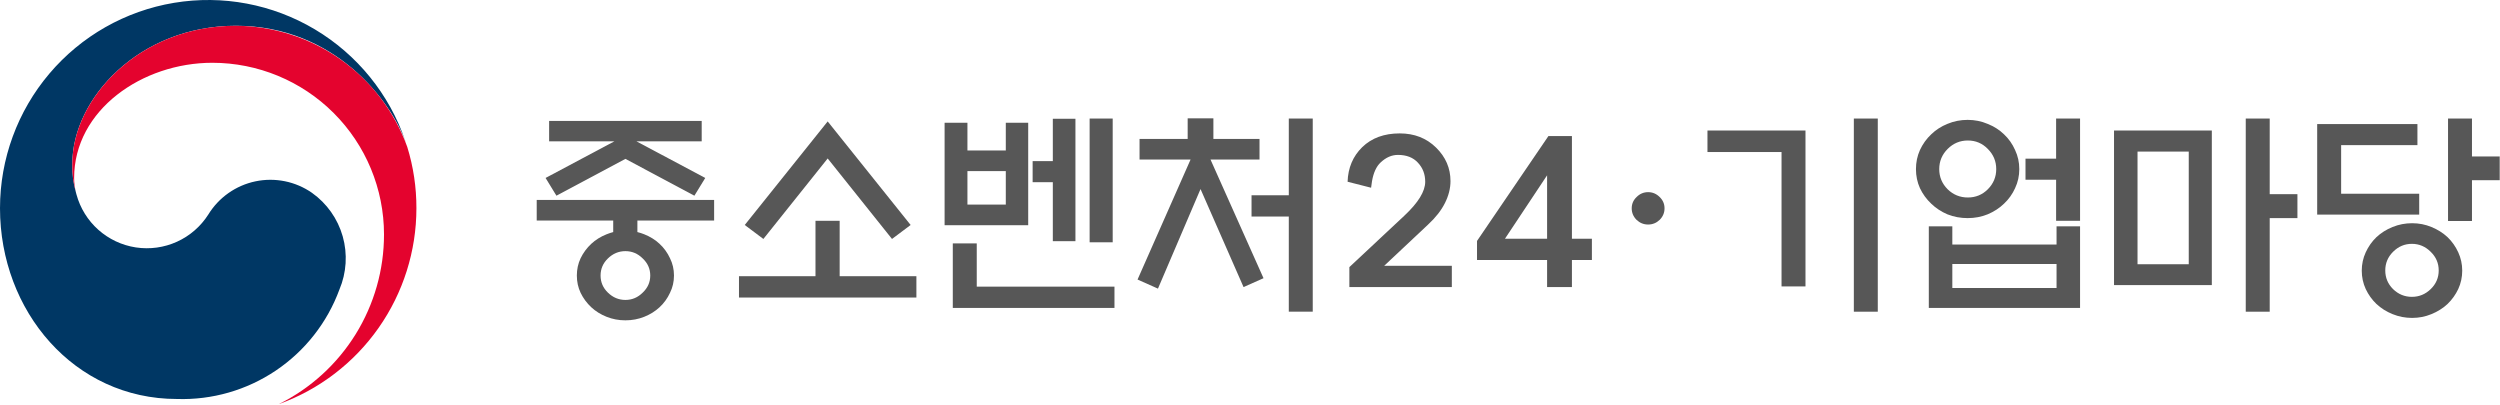
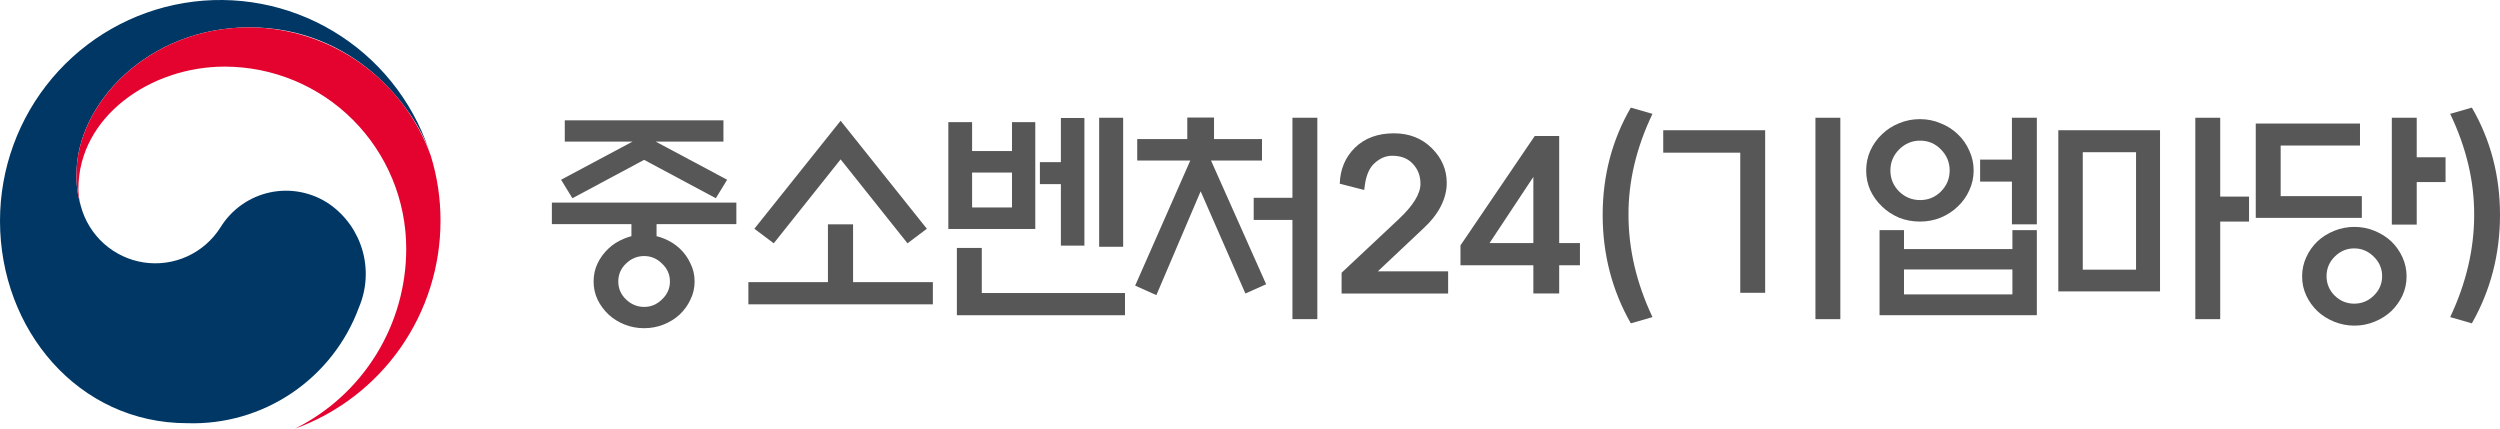
- <svg xmlns="http://www.w3.org/2000/svg" width="297" height="48" viewBox="0 0 297 48" fill="none">
-   <path d="M37.059 22.906C36.092 22.234 34.997 21.766 33.843 21.532C32.688 21.298 31.498 21.302 30.345 21.544C29.192 21.786 28.101 22.261 27.138 22.939C26.175 23.618 25.36 24.486 24.745 25.49C23.842 26.904 22.549 28.026 21.022 28.719C19.494 29.412 17.799 29.646 16.14 29.394C14.482 29.142 12.933 28.413 11.681 27.298C10.428 26.182 9.527 24.727 9.086 23.109C9.079 23.075 9.07 23.05 9.061 23.017C9.053 22.98 9.044 22.944 9.032 22.908C8.705 21.791 8.555 20.629 8.588 19.465C8.588 11.702 16.552 3.061 28.026 3.061C39.772 3.061 46.495 12.005 48.226 16.974C48.197 16.886 48.17 16.799 48.14 16.71C46.239 11.171 42.436 6.487 37.406 3.489C32.377 0.491 26.447 -0.626 20.671 0.337C14.896 1.3 9.649 4.28 5.864 8.748C2.079 13.215 0.001 18.88 0 24.736C0 36.947 8.808 47.4 21.024 47.4C25.197 47.536 29.308 46.354 32.771 44.021C36.235 41.689 38.876 38.325 40.319 34.406C41.167 32.405 41.307 30.174 40.715 28.082C40.122 25.991 38.832 24.164 37.059 22.906Z" fill="#003764" />
-   <path d="M48.383 17.457C46.868 13.265 44.104 9.638 40.465 7.064C36.826 4.49 32.485 3.093 28.028 3.061C16.555 3.061 8.591 11.704 8.591 19.466C8.558 20.629 8.707 21.791 9.034 22.909C8.887 22.332 8.81 21.739 8.807 21.143C8.807 13.06 16.905 7.458 25.223 7.458C30.632 7.458 35.82 9.606 39.645 13.431C43.47 17.256 45.62 22.443 45.62 27.853C45.623 32.038 44.457 36.14 42.255 39.699C40.052 43.257 36.901 46.13 33.154 47.995V48C37.934 46.268 42.065 43.106 44.984 38.943C47.903 34.781 49.47 29.82 49.47 24.736C49.477 22.268 49.111 19.814 48.383 17.457Z" fill="#E4032E" />
-   <path d="M287.401 23.014V25.491H275.281V14.741H287.19V17.244H278.127V23.014H287.401ZM293.671 26.255H290.826V14.083H293.671V18.588H296.964V21.407H293.671V26.255ZM292.512 32.156C292.512 32.929 292.354 33.658 292.038 34.343C291.721 35.01 291.3 35.599 290.773 36.108C290.228 36.618 289.587 37.022 288.85 37.32C288.129 37.619 287.365 37.768 286.557 37.768C285.75 37.768 284.977 37.619 284.239 37.32C283.501 37.022 282.86 36.618 282.316 36.108C281.789 35.599 281.367 35.01 281.051 34.343C280.735 33.658 280.577 32.929 280.577 32.156C280.577 31.383 280.735 30.654 281.051 29.97C281.367 29.285 281.789 28.687 282.316 28.178C282.86 27.669 283.501 27.265 284.239 26.966C284.977 26.667 285.75 26.518 286.557 26.518C287.365 26.518 288.129 26.667 288.85 26.966C289.587 27.265 290.228 27.669 290.773 28.178C291.3 28.687 291.721 29.285 292.038 29.97C292.354 30.654 292.512 31.383 292.512 32.156ZM289.719 32.13C289.719 31.269 289.403 30.532 288.771 29.917C288.138 29.285 287.392 28.968 286.531 28.968C285.67 28.968 284.924 29.285 284.292 29.917C283.677 30.532 283.37 31.269 283.37 32.13C283.37 32.991 283.677 33.728 284.292 34.343C284.924 34.958 285.67 35.265 286.531 35.265C287.392 35.265 288.138 34.958 288.771 34.343C289.403 33.728 289.719 32.991 289.719 32.13Z" fill="#575757" />
-   <path d="M251.146 15.505H262.764V33.869H251.146V15.505ZM260.024 18.008H253.938V31.392H260.024V18.008ZM269.641 37.03H266.795V14.083H269.641V23.067H272.934V25.912H269.641V37.03Z" fill="#575757" />
-   <path d="M239.892 20.09C239.892 20.898 239.725 21.653 239.392 22.355C239.075 23.058 238.636 23.673 238.074 24.2C237.53 24.727 236.88 25.148 236.125 25.464C235.387 25.763 234.597 25.912 233.753 25.912C232.91 25.912 232.111 25.763 231.356 25.464C230.618 25.148 229.977 24.727 229.433 24.2C228.871 23.673 228.423 23.058 228.089 22.355C227.773 21.653 227.615 20.898 227.615 20.09C227.615 19.282 227.773 18.526 228.089 17.824C228.423 17.104 228.871 16.48 229.433 15.953C229.977 15.426 230.618 15.014 231.356 14.715C232.111 14.399 232.91 14.241 233.753 14.241C234.597 14.241 235.387 14.399 236.125 14.715C236.88 15.014 237.53 15.426 238.074 15.953C238.636 16.48 239.075 17.104 239.392 17.824C239.725 18.526 239.892 19.282 239.892 20.09ZM237.152 20.09C237.152 19.159 236.818 18.36 236.151 17.692C235.501 17.025 234.711 16.691 233.78 16.691C232.849 16.691 232.05 17.025 231.382 17.692C230.715 18.36 230.381 19.159 230.381 20.09C230.381 21.021 230.715 21.82 231.382 22.487C232.05 23.137 232.849 23.462 233.78 23.462C234.711 23.462 235.501 23.137 236.151 22.487C236.818 21.82 237.152 21.021 237.152 20.09ZM240.63 18.851H244.266V14.083H247.111V26.228H244.266V21.354H240.63V18.851ZM244.318 31.366H231.936V34.211H244.318V31.366ZM229.143 26.887H231.936V29.047H244.318V26.887H247.111V36.582H229.143V26.887Z" fill="#575757" />
-   <path d="M214.492 34.027H211.647V18.061H202.847V15.505H214.492V34.027ZM220.236 14.083H223.081V37.03H220.236V14.083Z" fill="#575757" />
-   <path d="M197.746 24.751C197.746 25.277 197.553 25.734 197.167 26.121C196.78 26.489 196.323 26.674 195.797 26.674C195.27 26.674 194.813 26.489 194.427 26.121C194.04 25.734 193.847 25.277 193.847 24.751C193.847 24.224 194.04 23.776 194.427 23.407C194.813 23.02 195.27 22.827 195.797 22.827C196.323 22.827 196.78 23.02 197.167 23.407C197.553 23.776 197.746 24.224 197.746 24.751Z" fill="#575757" />
-   <path d="M186.745 34.104H183.795V30.89H175.469V28.624L183.953 16.162H186.745V28.361H189.117V30.89H186.745V34.104ZM183.795 28.361V20.826L178.789 28.361H183.795Z" fill="#575757" />
-   <path d="M172.477 34.105H160.305V31.734L166.838 25.622C168.489 24.076 169.315 22.733 169.315 21.591C169.315 20.695 169.025 19.94 168.446 19.325C167.883 18.71 167.093 18.403 166.074 18.403C165.337 18.403 164.652 18.702 164.019 19.299C163.51 19.773 163.167 20.52 162.992 21.538C162.957 21.784 162.922 22.039 162.886 22.302L160.094 21.591C160.146 19.94 160.726 18.57 161.833 17.481C162.957 16.392 164.441 15.848 166.285 15.848C168.024 15.848 169.464 16.41 170.606 17.534C171.748 18.658 172.318 19.984 172.318 21.512C172.318 22.373 172.099 23.242 171.66 24.12C171.221 24.998 170.544 25.859 169.631 26.702L164.441 31.576H172.477V34.105Z" fill="#575757" />
-   <path d="M141.095 16.506V14.055H144.151V16.506H149.631V18.956H143.809L150.106 33.051L147.734 34.105L142.623 22.46L137.565 34.289L135.141 33.209L141.438 18.956H135.378V16.506H141.095ZM153.109 25.727H148.683V23.198H153.109V14.082H155.954V37.029H153.109V25.727Z" fill="#575757" />
-   <path d="M119.489 20.327H114.931V24.305H119.489V20.327ZM122.15 26.755H112.218V14.583H114.931V17.877H119.489V14.583H122.15V26.755ZM129.448 14.083H132.188V28.784H129.448V14.083ZM125.075 14.109H127.762V28.652H125.075V21.644H122.677V19.141H125.075V14.109ZM113.192 36.582V28.916H116.038V34.053H132.399V36.582H113.192Z" fill="#575757" />
-   <path d="M98.329 18.825L90.689 28.388L88.476 26.728L98.329 14.425L108.183 26.728L105.97 28.388L98.329 18.825ZM96.88 32.814V26.228H99.752V32.814H108.868V35.344H87.791V32.814H96.88Z" fill="#575757" />
-   <path d="M83.362 16.794H75.616L83.784 21.141L82.493 23.249L74.299 18.875L66.105 23.249L64.814 21.141L72.982 16.794H65.236V14.37H83.362V16.794ZM72.85 27.57V26.2H63.761V23.749H84.838V26.2H75.722V27.57C76.003 27.64 76.275 27.728 76.538 27.833C77.241 28.114 77.847 28.492 78.356 28.966C78.883 29.458 79.296 30.029 79.595 30.678C79.911 31.311 80.069 31.996 80.069 32.733C80.069 33.471 79.911 34.156 79.595 34.788C79.296 35.438 78.883 36.009 78.356 36.501C77.847 36.975 77.241 37.353 76.538 37.634C75.836 37.915 75.089 38.055 74.299 38.055C73.509 38.055 72.762 37.915 72.06 37.634C71.357 37.353 70.751 36.975 70.242 36.501C69.715 36.009 69.293 35.438 68.977 34.788C68.678 34.156 68.529 33.471 68.529 32.733C68.529 31.996 68.678 31.311 68.977 30.678C69.293 30.029 69.715 29.458 70.242 28.966C70.751 28.492 71.357 28.114 72.06 27.833C72.323 27.728 72.587 27.64 72.85 27.57ZM77.25 32.733C77.25 31.943 76.951 31.267 76.354 30.705C75.774 30.125 75.089 29.835 74.299 29.835C73.509 29.835 72.815 30.125 72.218 30.705C71.638 31.267 71.348 31.943 71.348 32.733C71.348 33.524 71.638 34.2 72.218 34.762C72.815 35.342 73.509 35.632 74.299 35.632C75.089 35.632 75.774 35.342 76.354 34.762C76.951 34.2 77.25 33.524 77.25 32.733Z" fill="#575757" />
+ <svg xmlns="http://www.w3.org/2000/svg" width="280" height="48" viewBox="0 0 280 48" fill="none">
+   <path d="M36.96 22.906C35.995 22.233 34.903 21.766 33.752 21.532C32.6 21.297 31.413 21.301 30.263 21.543C29.113 21.785 28.025 22.26 27.065 22.939C26.104 23.617 25.292 24.485 24.678 25.49C23.778 26.904 22.488 28.025 20.965 28.718C19.442 29.411 17.751 29.645 16.097 29.393C14.443 29.141 12.898 28.413 11.649 27.297C10.4 26.181 9.501 24.726 9.061 23.108C9.054 23.075 9.046 23.05 9.036 23.017C9.029 22.98 9.019 22.944 9.007 22.908C8.682 21.79 8.532 20.629 8.565 19.465C8.565 11.702 16.507 3.061 27.95 3.061C39.666 3.061 46.37 12.004 48.096 16.973C48.067 16.886 48.04 16.799 48.01 16.709C46.115 11.171 42.322 6.487 37.306 3.489C32.29 0.491 26.376 -0.626 20.616 0.337C14.855 1.3 9.623 4.28 5.848 8.747C2.073 13.215 0.001 18.88 0 24.735C0 36.946 8.784 47.398 20.967 47.398C25.129 47.535 29.229 46.353 32.683 44.02C36.138 41.688 38.771 38.324 40.21 34.405C41.057 32.404 41.196 30.173 40.605 28.081C40.014 25.99 38.728 24.164 36.96 22.906Z" fill="#003764" />
+   <path d="M48.253 17.459C46.741 13.267 43.986 9.64 40.356 7.067C36.727 4.493 32.398 3.096 27.952 3.064C16.511 3.064 8.567 11.706 8.567 19.468C8.534 20.632 8.684 21.793 9.01 22.911C8.863 22.334 8.786 21.741 8.783 21.146C8.783 13.062 16.86 7.461 25.154 7.461C30.549 7.461 35.723 9.609 39.538 13.434C43.353 17.258 45.497 22.446 45.497 27.855C45.5 32.04 44.337 36.142 42.141 39.7C39.944 43.259 36.801 46.132 33.064 47.996V48.002C37.832 46.27 41.951 43.107 44.863 38.945C47.774 34.783 49.336 29.822 49.337 24.738C49.344 22.271 48.978 19.817 48.253 17.459Z" fill="#E4032E" />
+   <path d="M280 24.069C280 28.471 278.95 32.52 276.849 36.215L274.421 35.515C276.212 31.717 277.107 27.901 277.107 24.069C277.124 20.305 276.229 16.532 274.421 12.751L276.849 12.052C278.95 15.678 280 19.683 280 24.069Z" fill="#575757" />
+   <path d="M264.526 21.967V24.402H252.645V13.835H264.319V16.296H255.434V21.967H264.526ZM270.673 25.153H267.884V13.188H270.673V17.617H273.902V20.388H270.673V25.153ZM269.537 30.954C269.537 31.714 269.382 32.43 269.072 33.104C268.762 33.76 268.348 34.338 267.832 34.839C267.298 35.34 266.67 35.737 265.946 36.03C265.24 36.324 264.491 36.47 263.699 36.47C262.907 36.47 262.15 36.324 261.426 36.03C260.703 35.737 260.075 35.34 259.541 34.839C259.024 34.338 258.611 33.76 258.301 33.104C257.991 32.43 257.836 31.714 257.836 30.954C257.836 30.194 257.991 29.478 258.301 28.805C258.611 28.131 259.024 27.544 259.541 27.044C260.075 26.543 260.703 26.146 261.426 25.852C262.15 25.559 262.907 25.412 263.699 25.412C264.491 25.412 265.24 25.559 265.946 25.852C266.67 26.146 267.298 26.543 267.832 27.044C268.348 27.544 268.762 28.131 269.072 28.805C269.382 29.478 269.537 30.194 269.537 30.954ZM266.799 30.928C266.799 30.082 266.489 29.357 265.869 28.753C265.249 28.131 264.517 27.82 263.673 27.82C262.83 27.82 262.098 28.131 261.478 28.753C260.875 29.357 260.574 30.082 260.574 30.928C260.574 31.774 260.875 32.499 261.478 33.104C262.098 33.708 262.83 34.01 263.673 34.01C264.517 34.01 265.249 33.708 265.869 33.104C266.489 32.499 266.799 31.774 266.799 30.928Z" fill="#575757" />
+   <path d="M230.532 14.586H241.923V32.637H230.532V14.586ZM239.237 17.047H233.27V30.203H239.237V17.047ZM248.664 35.745H245.875V13.188H248.664V22.019H251.893V24.816H248.664V35.745Z" fill="#575757" />
+   <path d="M221.048 19.093C221.048 19.887 220.885 20.629 220.558 21.32C220.248 22.011 219.817 22.615 219.266 23.133C218.732 23.651 218.095 24.065 217.355 24.376C216.632 24.669 215.857 24.816 215.03 24.816C214.204 24.816 213.42 24.669 212.68 24.376C211.957 24.065 211.328 23.651 210.794 23.133C210.243 22.615 209.804 22.011 209.477 21.32C209.167 20.629 209.012 19.887 209.012 19.093C209.012 18.299 209.167 17.556 209.477 16.866C209.804 16.158 210.243 15.545 210.794 15.027C211.328 14.509 211.957 14.103 212.68 13.809C213.42 13.499 214.204 13.343 215.03 13.343C215.857 13.343 216.632 13.499 217.355 13.809C218.095 14.103 218.732 14.509 219.266 15.027C219.817 15.545 220.248 16.158 220.558 16.866C220.885 17.556 221.048 18.299 221.048 19.093ZM218.362 19.093C218.362 18.178 218.035 17.392 217.381 16.736C216.744 16.08 215.969 15.752 215.056 15.752C214.144 15.752 213.36 16.08 212.706 16.736C212.051 17.392 211.724 18.178 211.724 19.093C211.724 20.008 212.051 20.793 212.706 21.45C213.36 22.088 214.144 22.408 215.056 22.408C215.969 22.408 216.744 22.088 217.381 21.45C218.035 20.793 218.362 20.008 218.362 19.093ZM221.772 17.875H225.336V13.188H228.126V25.127H225.336V20.336H221.772V17.875ZM225.388 30.177H213.248V32.974H225.388V30.177ZM210.51 25.774H213.248V27.898H225.388V25.774H228.126V35.305H210.51V25.774Z" fill="#575757" />
+   <path d="M197.698 32.793H194.909V17.099H186.282V14.586H197.698V32.793ZM203.329 13.188H206.118V35.745H203.329V13.188Z" fill="#575757" />
+   <path d="M179.499 24.069C179.499 19.683 180.549 15.678 182.65 12.052L185.078 12.751C183.27 16.532 182.374 20.305 182.391 24.069C182.391 27.901 183.287 31.717 185.078 35.515L182.65 36.215C180.549 32.52 179.499 28.471 179.499 24.069Z" fill="#575757" />
+   <path d="M174.629 32.867H171.736V29.708H163.574V27.481L171.891 15.231H174.629V27.222H176.954V29.708H174.629V32.867ZM171.736 27.222V19.815L166.829 27.222H171.736Z" fill="#575757" />
+   <path d="M162.191 32.879H150.258V30.548L156.664 24.54C158.283 23.02 159.092 21.699 159.092 20.577C159.092 19.697 158.808 18.954 158.239 18.35C157.688 17.746 156.914 17.444 155.915 17.444C155.192 17.444 154.52 17.737 153.9 18.324C153.401 18.79 153.065 19.524 152.893 20.525C152.858 20.767 152.824 21.017 152.79 21.276L150.052 20.577C150.103 18.954 150.672 17.608 151.756 16.537C152.858 15.467 154.314 14.931 156.122 14.931C157.826 14.931 159.238 15.484 160.357 16.589C161.477 17.694 162.036 18.997 162.036 20.5C162.036 21.346 161.821 22.2 161.391 23.063C160.96 23.927 160.297 24.773 159.402 25.601L154.314 30.392H162.191V32.879Z" fill="#575757" />
+   <path d="M132.975 15.572V13.163H135.971V15.572H141.344V17.98H135.635L141.808 31.836L139.484 32.872L134.473 21.425L129.514 33.053L127.138 31.991L133.311 17.98H127.37V15.572H132.975ZM144.753 24.636H140.414V22.15H144.753V13.189H147.542V35.746H144.753V24.636Z" fill="#575757" />
+   <path d="M113.343 19.326H108.875V23.236H113.343V19.326ZM115.952 25.645H106.214V13.68H108.875V16.917H113.343V13.68H115.952V25.645ZM123.106 13.188H125.793V27.639H123.106V13.188ZM118.819 13.214H121.453V27.51H118.819V20.621H116.468V18.16H118.819V13.214ZM107.17 35.305V27.769H109.96V32.819H125.999V35.305H107.17Z" fill="#575757" />
+   <path d="M94.149 17.849L86.659 27.25L84.489 25.619L94.149 13.524L103.809 25.619L101.64 27.25L94.149 17.849ZM92.729 31.601V25.127H95.544V31.601H104.481V34.087H83.818V31.601H92.729Z" fill="#575757" />
+   <path d="M81.026 15.858H73.432L81.439 20.131L80.173 22.203L72.141 17.904L64.108 22.203L62.842 20.131L70.849 15.858H63.255V13.475H81.026V15.858ZM70.72 26.45V25.103H61.809V22.695H82.472V25.103H73.535V26.45C73.811 26.519 74.078 26.605 74.336 26.709C75.025 26.985 75.619 27.357 76.118 27.823C76.635 28.306 77.04 28.867 77.332 29.506C77.642 30.128 77.797 30.801 77.797 31.526C77.797 32.251 77.642 32.925 77.332 33.546C77.04 34.185 76.635 34.746 76.118 35.23C75.619 35.696 75.025 36.067 74.336 36.343C73.647 36.619 72.915 36.758 72.141 36.758C71.366 36.758 70.634 36.619 69.945 36.343C69.256 36.067 68.662 35.696 68.163 35.23C67.646 34.746 67.233 34.185 66.923 33.546C66.63 32.925 66.484 32.251 66.484 31.526C66.484 30.801 66.63 30.128 66.923 29.506C67.233 28.867 67.646 28.306 68.163 27.823C68.662 27.357 69.256 26.985 69.945 26.709C70.203 26.605 70.462 26.519 70.72 26.45ZM75.033 31.526C75.033 30.749 74.741 30.084 74.155 29.532C73.587 28.962 72.915 28.677 72.141 28.677C71.366 28.677 70.686 28.962 70.1 29.532C69.532 30.084 69.248 30.749 69.248 31.526C69.248 32.303 69.532 32.968 70.1 33.52C70.686 34.09 71.366 34.375 72.141 34.375C72.915 34.375 73.587 34.09 74.155 33.52C74.741 32.968 75.033 32.303 75.033 31.526Z" fill="#575757" />
</svg>
